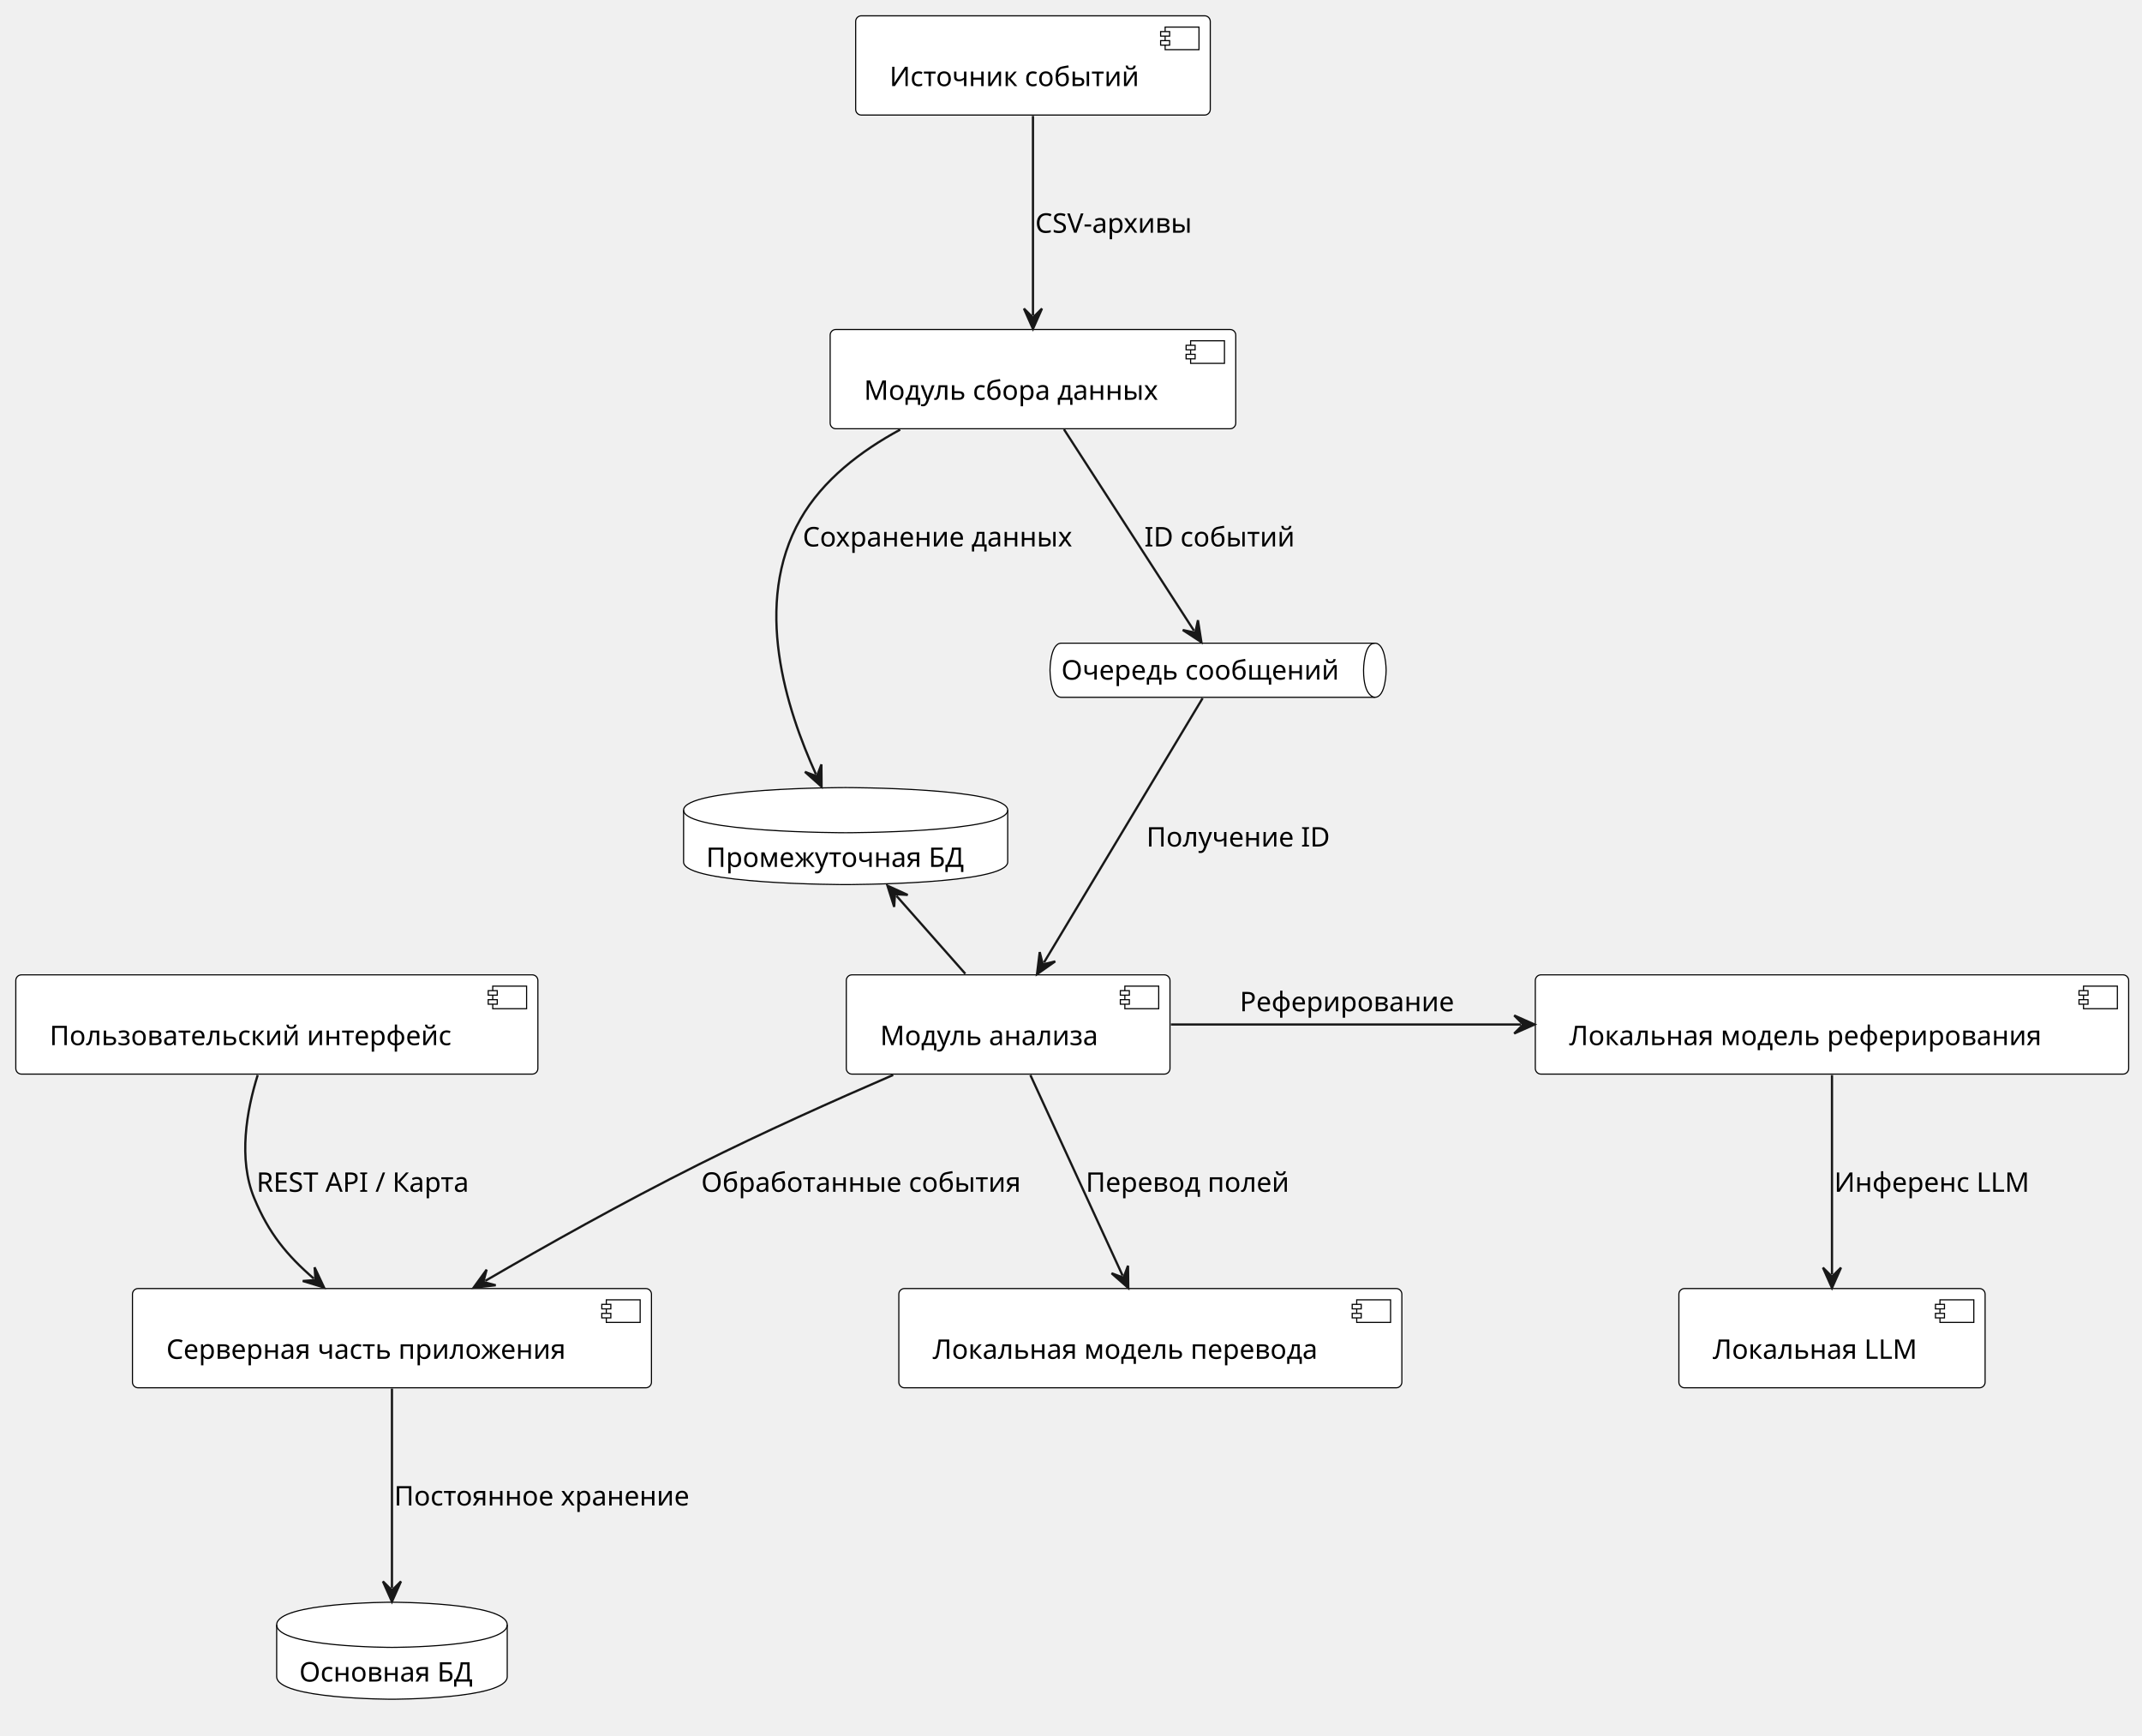
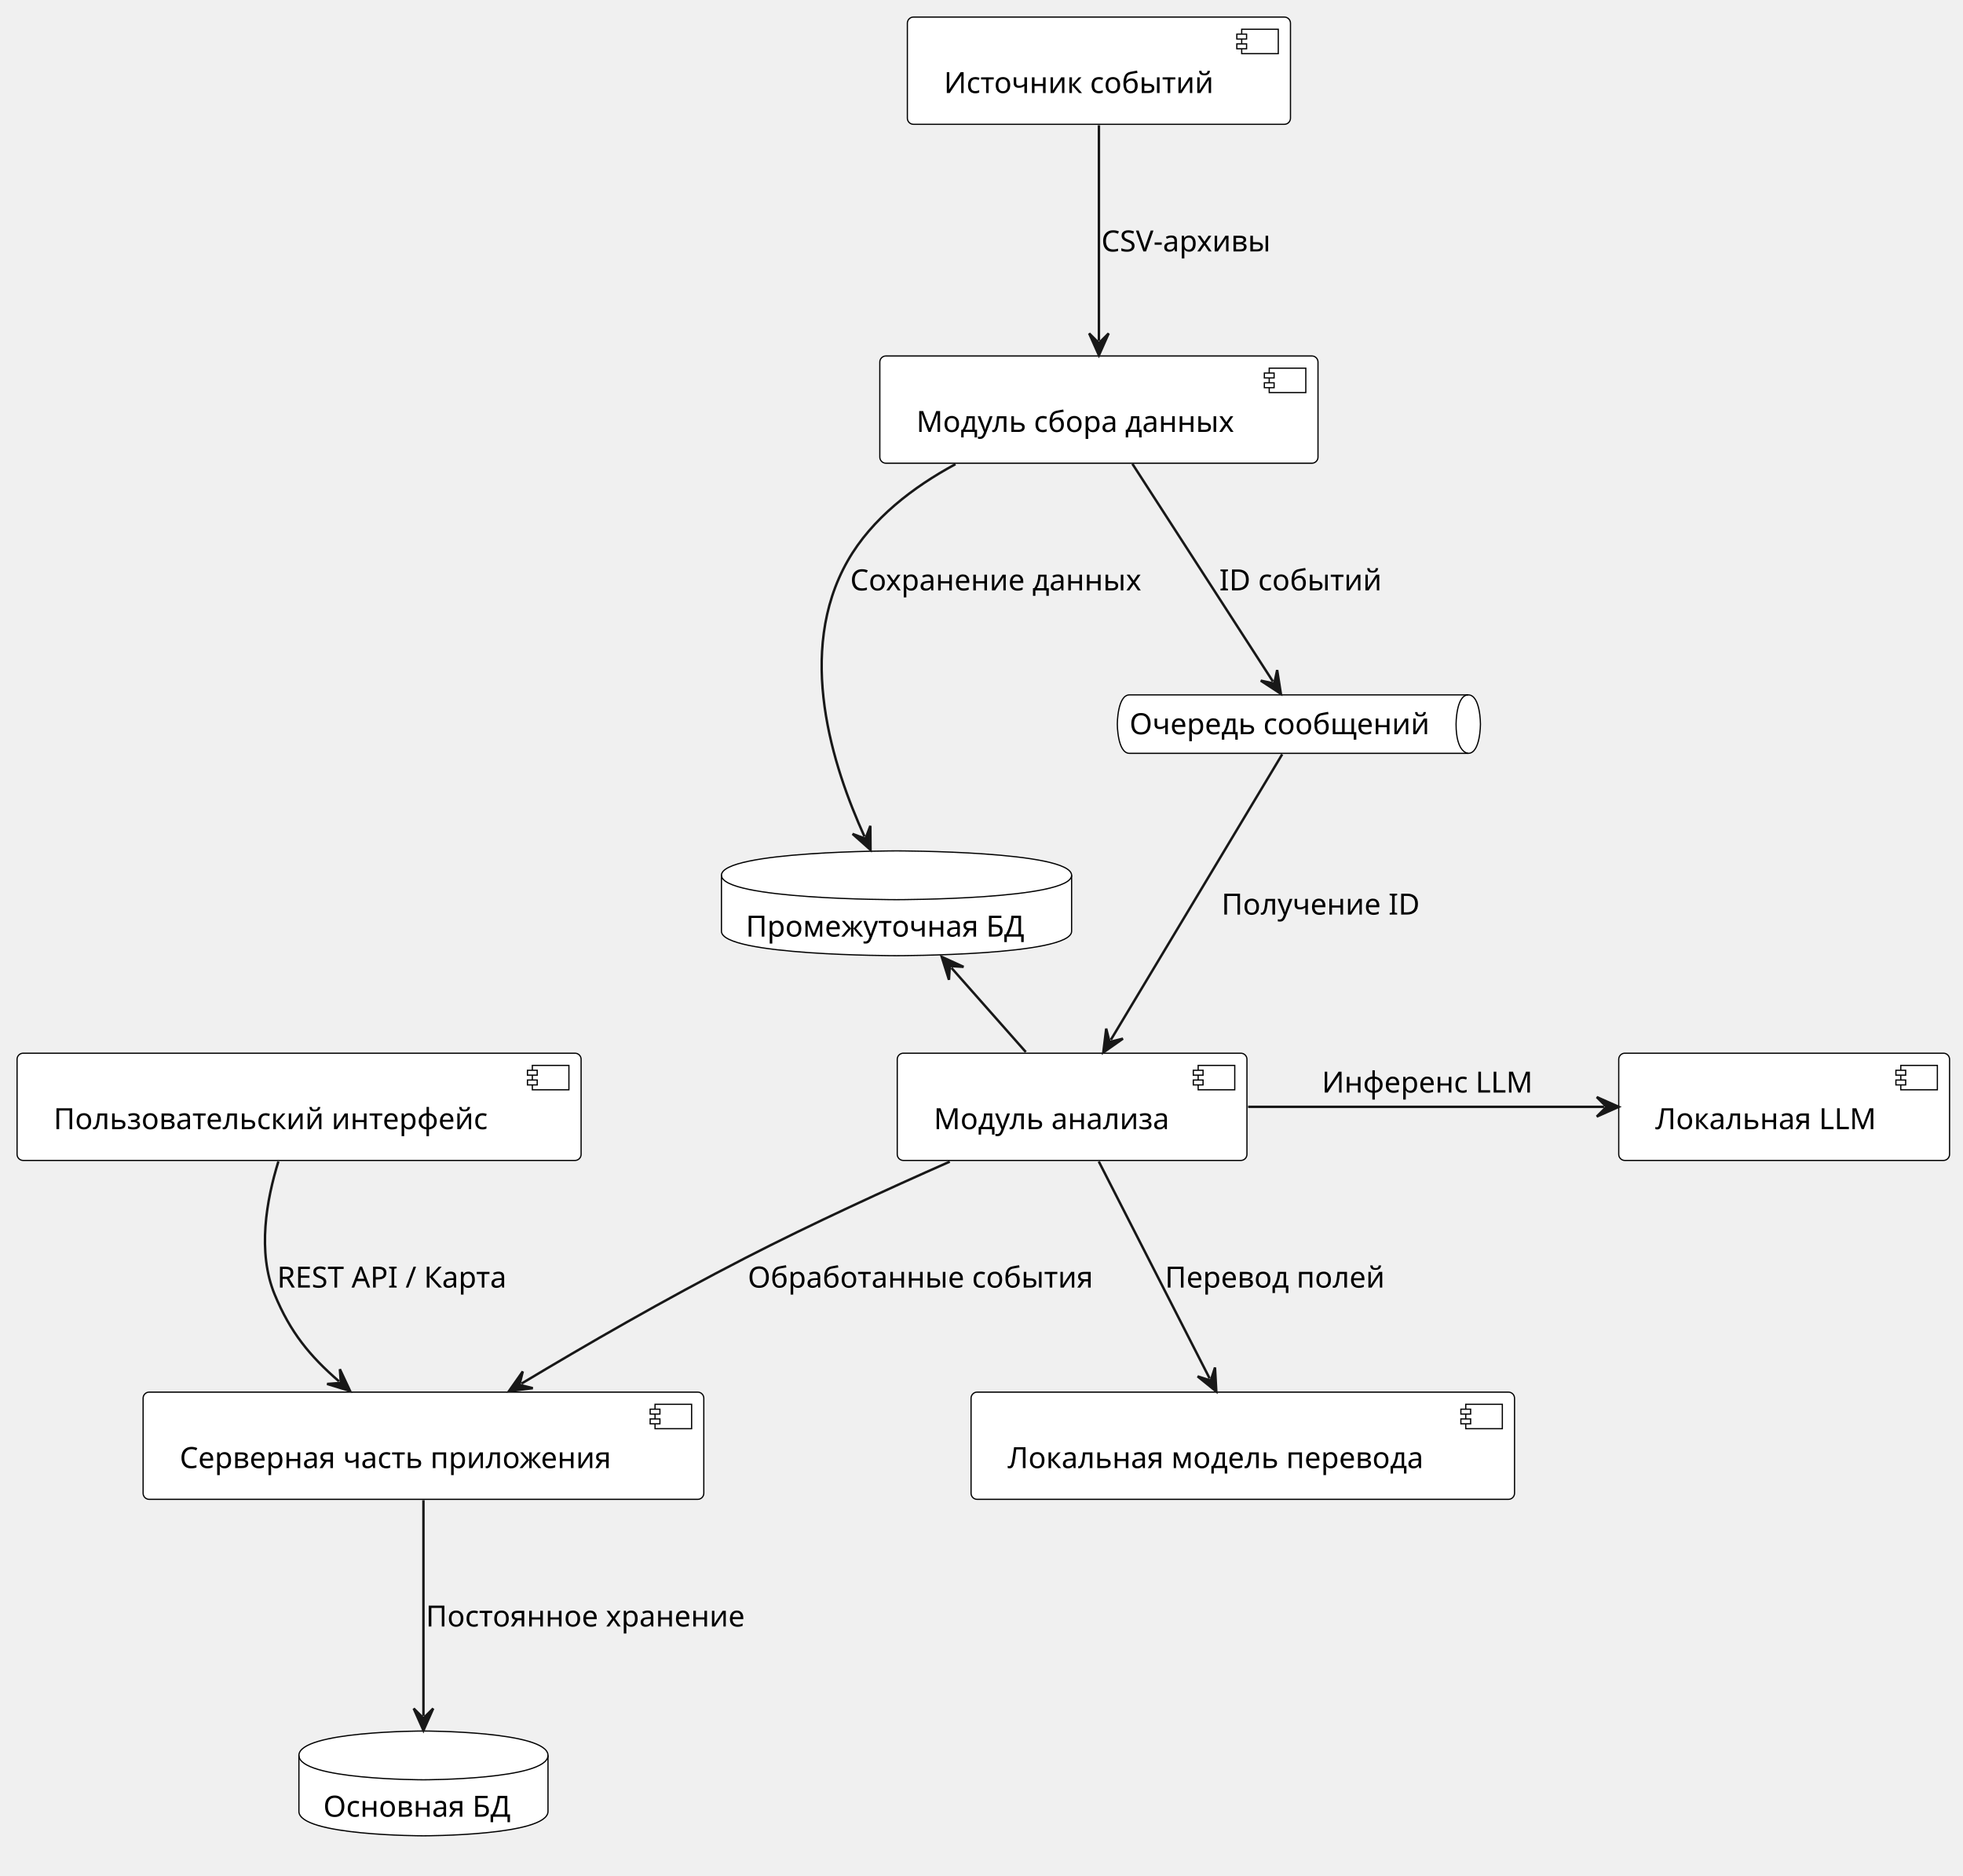
- <svg xmlns="http://www.w3.org/2000/svg" contentStyleType="text/css" data-diagram-type="DESCRIPTION" height="769px" preserveAspectRatio="none" style="width:949px;height:769px;background:#FFFFFF;" version="1.1" viewBox="0 0 949 769" width="949px" zoomAndPan="magnify">
+ <svg xmlns="http://www.w3.org/2000/svg" contentStyleType="text/css" data-diagram-type="DESCRIPTION" height="769px" preserveAspectRatio="none" style="width:805px;height:769px;background:#FFFFFF;" version="1.1" viewBox="0 0 805 769" width="805px" zoomAndPan="magnify">
  <defs />
  <g>
    <g class="entity" data-qualified-name="GDELT" data-source-line="25" id="ent0002">
-       <rect fill="#FFFFFF" height="43.969" rx="2.5" ry="2.5" style="stroke:#000000;stroke-width:0.5;" width="157.106" x="379.1" y="7" />
-       <rect fill="#FFFFFF" height="10" style="stroke:#000000;stroke-width:0.5;" width="15" x="516.206" y="12" />
-       <rect fill="#FFFFFF" height="2" style="stroke:#000000;stroke-width:0.5;" width="4" x="514.206" y="14" />
-       <rect fill="#FFFFFF" height="2" style="stroke:#000000;stroke-width:0.5;" width="4" x="514.206" y="18" />
-       <text fill="#000000" font-family="'Verdana'" font-size="12" lengthAdjust="spacing" textLength="117.106" x="394.1" y="38.139">Источник событий</text>
+       <rect fill="#FFFFFF" height="43.969" rx="2.5" ry="2.5" style="stroke:#000000;stroke-width:0.5;" width="157.106" x="372.1" y="7" />
+       <rect fill="#FFFFFF" height="10" style="stroke:#000000;stroke-width:0.5;" width="15" x="509.205" y="12" />
+       <rect fill="#FFFFFF" height="2" style="stroke:#000000;stroke-width:0.5;" width="4" x="507.205" y="14" />
+       <rect fill="#FFFFFF" height="2" style="stroke:#000000;stroke-width:0.5;" width="4" x="507.205" y="18" />
+       <text fill="#000000" font-family="'Verdana'" font-size="12" lengthAdjust="spacing" textLength="117.106" x="387.1" y="38.139">Источник событий</text>
    </g>
    <g class="entity" data-qualified-name="Fetcher" data-source-line="26" id="ent0003">
-       <rect fill="#FFFFFF" height="43.969" rx="2.5" ry="2.5" style="stroke:#000000;stroke-width:0.5;" width="179.693" x="367.8" y="145.97" />
-       <rect fill="#FFFFFF" height="10" style="stroke:#000000;stroke-width:0.5;" width="15" x="527.493" y="150.97" />
-       <rect fill="#FFFFFF" height="2" style="stroke:#000000;stroke-width:0.5;" width="4" x="525.493" y="152.97" />
-       <rect fill="#FFFFFF" height="2" style="stroke:#000000;stroke-width:0.5;" width="4" x="525.493" y="156.97" />
-       <text fill="#000000" font-family="'Verdana'" font-size="12" lengthAdjust="spacing" textLength="139.693" x="382.8" y="177.109">Модуль сбора данных</text>
+       <rect fill="#FFFFFF" height="43.969" rx="2.5" ry="2.5" style="stroke:#000000;stroke-width:0.5;" width="179.693" x="360.8" y="145.97" />
+       <rect fill="#FFFFFF" height="10" style="stroke:#000000;stroke-width:0.5;" width="15" x="520.493" y="150.97" />
+       <rect fill="#FFFFFF" height="2" style="stroke:#000000;stroke-width:0.5;" width="4" x="518.493" y="152.97" />
+       <rect fill="#FFFFFF" height="2" style="stroke:#000000;stroke-width:0.5;" width="4" x="518.493" y="156.97" />
+       <text fill="#000000" font-family="'Verdana'" font-size="12" lengthAdjust="spacing" textLength="139.693" x="375.8" y="177.109">Модуль сбора данных</text>
    </g>
    <g class="entity" data-qualified-name="SDB" data-source-line="27" id="ent0004">
-       <path d="M302.86,358.91 C302.86,348.91 374.656,348.91 374.656,348.91 C374.656,348.91 446.452,348.91 446.452,358.91 L446.452,381.879 C446.452,391.879 374.656,391.879 374.656,391.879 C374.656,391.879 302.86,391.879 302.86,381.879 L302.86,358.91" fill="#FFFFFF" style="stroke:#000000;stroke-width:0.5;" />
-       <path d="M302.86,358.91 C302.86,368.91 374.656,368.91 374.656,368.91 C374.656,368.91 446.452,368.91 446.452,358.91" fill="none" style="stroke:#000000;stroke-width:0.5;" />
-       <text fill="#000000" font-family="'Verdana'" font-size="12" lengthAdjust="spacing" textLength="123.592" x="312.86" y="384.049">Промежуточная БД</text>
+       <path d="M295.86,358.91 C295.86,348.91 367.656,348.91 367.656,348.91 C367.656,348.91 439.452,348.91 439.452,358.91 L439.452,381.879 C439.452,391.879 367.656,391.879 367.656,391.879 C367.656,391.879 295.86,391.879 295.86,381.879 L295.86,358.91" fill="#FFFFFF" style="stroke:#000000;stroke-width:0.5;" />
+       <path d="M295.86,358.91 C295.86,368.91 367.656,368.91 367.656,368.91 C367.656,368.91 439.452,368.91 439.452,358.91" fill="none" style="stroke:#000000;stroke-width:0.5;" />
+       <text fill="#000000" font-family="'Verdana'" font-size="12" lengthAdjust="spacing" textLength="123.592" x="305.86" y="384.049">Промежуточная БД</text>
    </g>
    <g class="entity" data-qualified-name="RMQ" data-source-line="30" id="ent0005">
-       <path d="M470.2,284.94 L609.112,284.94 C614.112,284.94 614.112,296.924 614.112,296.924 C614.112,296.924 614.112,308.909 609.112,308.909 L470.2,308.909 C465.2,308.909 465.2,296.924 465.2,296.924 C465.2,296.924 465.2,284.94 470.2,284.94" fill="#FFFFFF" style="stroke:#000000;stroke-width:0.5;" />
-       <path d="M609.112,284.94 C604.112,284.94 604.112,296.924 604.112,296.924 C604.112,308.909 609.112,308.909 609.112,308.909" fill="none" style="stroke:#000000;stroke-width:0.5;" />
-       <text fill="#000000" font-family="'Verdana'" font-size="12" lengthAdjust="spacing" textLength="128.912" x="470.2" y="301.079">Очередь сообщений</text>
+       <path d="M463.2,284.94 L602.112,284.94 C607.112,284.94 607.112,296.924 607.112,296.924 C607.112,296.924 607.112,308.909 602.112,308.909 L463.2,308.909 C458.2,308.909 458.2,296.924 458.2,296.924 C458.2,296.924 458.2,284.94 463.2,284.94" fill="#FFFFFF" style="stroke:#000000;stroke-width:0.5;" />
+       <path d="M602.112,284.94 C597.112,284.94 597.112,296.924 597.112,296.924 C597.112,308.909 602.112,308.909 602.112,308.909" fill="none" style="stroke:#000000;stroke-width:0.5;" />
+       <text fill="#000000" font-family="'Verdana'" font-size="12" lengthAdjust="spacing" textLength="128.912" x="463.2" y="301.079">Очередь сообщений</text>
    </g>
    <g class="entity" data-qualified-name="Analyzer" data-source-line="31" id="ent0006">
-       <rect fill="#FFFFFF" height="43.969" rx="2.5" ry="2.5" style="stroke:#000000;stroke-width:0.5;" width="143.406" x="374.95" y="431.87" />
-       <rect fill="#FFFFFF" height="10" style="stroke:#000000;stroke-width:0.5;" width="15" x="498.356" y="436.87" />
-       <rect fill="#FFFFFF" height="2" style="stroke:#000000;stroke-width:0.5;" width="4" x="496.356" y="438.87" />
-       <rect fill="#FFFFFF" height="2" style="stroke:#000000;stroke-width:0.5;" width="4" x="496.356" y="442.87" />
-       <text fill="#000000" font-family="'Verdana'" font-size="12" lengthAdjust="spacing" textLength="103.406" x="389.95" y="463.009">Модуль анализа</text>
+       <rect fill="#FFFFFF" height="43.969" rx="2.5" ry="2.5" style="stroke:#000000;stroke-width:0.5;" width="143.406" x="367.95" y="431.87" />
+       <rect fill="#FFFFFF" height="10" style="stroke:#000000;stroke-width:0.5;" width="15" x="491.356" y="436.87" />
+       <rect fill="#FFFFFF" height="2" style="stroke:#000000;stroke-width:0.5;" width="4" x="489.356" y="438.87" />
+       <rect fill="#FFFFFF" height="2" style="stroke:#000000;stroke-width:0.5;" width="4" x="489.356" y="442.87" />
+       <text fill="#000000" font-family="'Verdana'" font-size="12" lengthAdjust="spacing" textLength="103.406" x="382.95" y="463.009">Модуль анализа</text>
    </g>
    <g class="entity" data-qualified-name="Ollama" data-source-line="32" id="ent0007">
-       <rect fill="#FFFFFF" height="43.969" rx="2.5" ry="2.5" style="stroke:#000000;stroke-width:0.5;" width="135.666" x="743.82" y="570.84" />
-       <rect fill="#FFFFFF" height="10" style="stroke:#000000;stroke-width:0.5;" width="15" x="859.486" y="575.84" />
-       <rect fill="#FFFFFF" height="2" style="stroke:#000000;stroke-width:0.5;" width="4" x="857.486" y="577.84" />
-       <rect fill="#FFFFFF" height="2" style="stroke:#000000;stroke-width:0.5;" width="4" x="857.486" y="581.84" />
-       <text fill="#000000" font-family="'Verdana'" font-size="12" lengthAdjust="spacing" textLength="95.666" x="758.82" y="601.979">Локальная LLM</text>
+       <rect fill="#FFFFFF" height="43.969" rx="2.5" ry="2.5" style="stroke:#000000;stroke-width:0.5;" width="135.666" x="663.82" y="431.87" />
+       <rect fill="#FFFFFF" height="10" style="stroke:#000000;stroke-width:0.5;" width="15" x="779.486" y="436.87" />
+       <rect fill="#FFFFFF" height="2" style="stroke:#000000;stroke-width:0.5;" width="4" x="777.486" y="438.87" />
+       <rect fill="#FFFFFF" height="2" style="stroke:#000000;stroke-width:0.5;" width="4" x="777.486" y="442.87" />
+       <text fill="#000000" font-family="'Verdana'" font-size="12" lengthAdjust="spacing" textLength="95.666" x="678.82" y="463.009">Локальная LLM</text>
    </g>
    <g class="entity" data-qualified-name="Translator" data-source-line="33" id="ent0008">
      <rect fill="#FFFFFF" height="43.969" rx="2.5" ry="2.5" style="stroke:#000000;stroke-width:0.5;" width="222.865" x="398.22" y="570.84" />
      <rect fill="#FFFFFF" height="10" style="stroke:#000000;stroke-width:0.5;" width="15" x="601.085" y="575.84" />
      <rect fill="#FFFFFF" height="2" style="stroke:#000000;stroke-width:0.5;" width="4" x="599.085" y="577.84" />
      <rect fill="#FFFFFF" height="2" style="stroke:#000000;stroke-width:0.5;" width="4" x="599.085" y="581.84" />
      <text fill="#000000" font-family="'Verdana'" font-size="12" lengthAdjust="spacing" textLength="182.865" x="413.22" y="601.979">Локальная модель перевода</text>
    </g>
-     <g class="entity" data-qualified-name="Summarizer" data-source-line="34" id="ent0009">
-       <rect fill="#FFFFFF" height="43.969" rx="2.5" ry="2.5" style="stroke:#000000;stroke-width:0.5;" width="262.879" x="680.21" y="431.87" />
-       <rect fill="#FFFFFF" height="10" style="stroke:#000000;stroke-width:0.5;" width="15" x="923.089" y="436.87" />
-       <rect fill="#FFFFFF" height="2" style="stroke:#000000;stroke-width:0.5;" width="4" x="921.089" y="438.87" />
-       <rect fill="#FFFFFF" height="2" style="stroke:#000000;stroke-width:0.5;" width="4" x="921.089" y="442.87" />
-       <text fill="#000000" font-family="'Verdana'" font-size="12" lengthAdjust="spacing" textLength="222.879" x="695.21" y="463.009">Локальная модель реферирования</text>
-     </g>
-     <g class="entity" data-qualified-name="Core" data-source-line="37" id="ent0010">
+     <g class="entity" data-qualified-name="Core" data-source-line="36" id="ent0009">
      <rect fill="#FFFFFF" height="43.969" rx="2.5" ry="2.5" style="stroke:#000000;stroke-width:0.5;" width="229.932" x="58.69" y="570.84" />
      <rect fill="#FFFFFF" height="10" style="stroke:#000000;stroke-width:0.5;" width="15" x="268.622" y="575.84" />
      <rect fill="#FFFFFF" height="2" style="stroke:#000000;stroke-width:0.5;" width="4" x="266.622" y="577.84" />
      <rect fill="#FFFFFF" height="2" style="stroke:#000000;stroke-width:0.5;" width="4" x="266.622" y="581.84" />
      <text fill="#000000" font-family="'Verdana'" font-size="12" lengthAdjust="spacing" textLength="189.932" x="73.69" y="601.979">Серверная часть приложения</text>
    </g>
-     <g class="entity" data-qualified-name="CDB" data-source-line="38" id="ent0011">
+     <g class="entity" data-qualified-name="CDB" data-source-line="37" id="ent0010">
      <path d="M122.58,719.81 C122.58,709.81 173.651,709.81 173.651,709.81 C173.651,709.81 224.723,709.81 224.723,719.81 L224.723,742.779 C224.723,752.779 173.651,752.779 173.651,752.779 C173.651,752.779 122.58,752.779 122.58,742.779 L122.58,719.81" fill="#FFFFFF" style="stroke:#000000;stroke-width:0.5;" />
      <path d="M122.58,719.81 C122.58,729.81 173.651,729.81 173.651,729.81 C173.651,729.81 224.723,729.81 224.723,719.81" fill="none" style="stroke:#000000;stroke-width:0.5;" />
      <text fill="#000000" font-family="'Verdana'" font-size="12" lengthAdjust="spacing" textLength="82.143" x="132.58" y="744.949">Основная БД</text>
    </g>
-     <g class="entity" data-qualified-name="Web" data-source-line="39" id="ent0012">
+     <g class="entity" data-qualified-name="Web" data-source-line="38" id="ent0011">
      <rect fill="#FFFFFF" height="43.969" rx="2.5" ry="2.5" style="stroke:#000000;stroke-width:0.5;" width="231.303" x="7" y="431.87" />
      <rect fill="#FFFFFF" height="10" style="stroke:#000000;stroke-width:0.5;" width="15" x="218.303" y="436.87" />
      <rect fill="#FFFFFF" height="2" style="stroke:#000000;stroke-width:0.5;" width="4" x="216.303" y="438.87" />
      <rect fill="#FFFFFF" height="2" style="stroke:#000000;stroke-width:0.5;" width="4" x="216.303" y="442.87" />
      <text fill="#000000" font-family="'Verdana'" font-size="12" lengthAdjust="spacing" textLength="191.303" x="22" y="463.009">Пользовательский интерфейс</text>
    </g>
-     <g class="link" data-entity-1="ent0002" data-entity-2="ent0003" data-link-type="dependency" data-source-line="44" id="lnk13">
-       <path d="M457.65,51.38 C457.65,77.12 457.65,114.04 457.65,139.7" fill="none" id="GDELT-to-Fetcher" style="stroke:#181818;stroke-width:1;" />
-       <polygon fill="#181818" points="457.65,145.7,461.65,136.7,457.65,140.7,453.65,136.7,457.65,145.7" style="stroke:#181818;stroke-width:1;" />
-       <text fill="#000000" font-family="'Verdana'" font-size="12" lengthAdjust="spacing" textLength="74.953" x="458.65" y="103.109">CSV-архивы</text>
+     <g class="link" data-entity-1="ent0002" data-entity-2="ent0003" data-link-type="dependency" data-source-line="43" id="lnk12">
+       <path d="M450.65,51.38 C450.65,77.12 450.65,114.04 450.65,139.7" fill="none" id="GDELT-to-Fetcher" style="stroke:#181818;stroke-width:1;" />
+       <polygon fill="#181818" points="450.65,145.7,454.65,136.7,450.65,140.7,446.65,136.7,450.65,145.7" style="stroke:#181818;stroke-width:1;" />
+       <text fill="#000000" font-family="'Verdana'" font-size="12" lengthAdjust="spacing" textLength="74.953" x="451.65" y="103.109">CSV-архивы</text>
    </g>
-     <g class="link" data-entity-1="ent0003" data-entity-2="ent0004" data-link-type="dependency" data-source-line="45" id="lnk14">
-       <path d="M398.82,190.33 C381.49,199.7 364.53,212.6 354.65,229.94 C333.21,267.55 348.501,314.346 361.511,343.026" fill="none" id="Fetcher-to-SDB" style="stroke:#181818;stroke-width:1;" />
-       <polygon fill="#181818" points="363.99,348.49,363.915,338.641,361.925,343.937,356.629,341.946,363.99,348.49" style="stroke:#181818;stroke-width:1;" />
-       <text fill="#000000" font-family="'Verdana'" font-size="12" lengthAdjust="spacing" textLength="127.781" x="355.65" y="242.079">Сохранение данных</text>
+     <g class="link" data-entity-1="ent0003" data-entity-2="ent0004" data-link-type="dependency" data-source-line="44" id="lnk13">
+       <path d="M391.82,190.33 C374.49,199.7 357.53,212.6 347.65,229.94 C326.21,267.55 341.501,314.346 354.511,343.026" fill="none" id="Fetcher-to-SDB" style="stroke:#181818;stroke-width:1;" />
+       <polygon fill="#181818" points="356.99,348.49,356.915,338.641,354.925,343.937,349.629,341.946,356.99,348.49" style="stroke:#181818;stroke-width:1;" />
+       <text fill="#000000" font-family="'Verdana'" font-size="12" lengthAdjust="spacing" textLength="127.781" x="348.65" y="242.079">Сохранение данных</text>
    </g>
-     <g class="link" data-entity-1="ent0003" data-entity-2="ent0005" data-link-type="dependency" data-source-line="46" id="lnk15">
-       <path d="M471.38,190.2 C488.88,217.31 515.274,258.18 529.014,279.45" fill="none" id="Fetcher-to-RMQ" style="stroke:#181818;stroke-width:1;" />
-       <polygon fill="#181818" points="532.27,284.49,530.746,274.76,529.557,280.29,524.027,279.101,532.27,284.49" style="stroke:#181818;stroke-width:1;" />
-       <text fill="#000000" font-family="'Verdana'" font-size="12" lengthAdjust="spacing" textLength="69.996" x="507" y="242.079">ID событий</text>
+     <g class="link" data-entity-1="ent0003" data-entity-2="ent0005" data-link-type="dependency" data-source-line="45" id="lnk14">
+       <path d="M464.38,190.2 C481.88,217.31 508.274,258.18 522.014,279.45" fill="none" id="Fetcher-to-RMQ" style="stroke:#181818;stroke-width:1;" />
+       <polygon fill="#181818" points="525.27,284.49,523.746,274.76,522.557,280.29,517.027,279.101,525.27,284.49" style="stroke:#181818;stroke-width:1;" />
+       <text fill="#000000" font-family="'Verdana'" font-size="12" lengthAdjust="spacing" textLength="69.996" x="500" y="242.079">ID событий</text>
    </g>
-     <g class="link" data-entity-1="ent0005" data-entity-2="ent0006" data-link-type="dependency" data-source-line="49" id="lnk16">
-       <path d="M532.81,309.31 C517.33,335.1 482.497,393.135 462.527,426.415" fill="none" id="RMQ-to-Analyzer" style="stroke:#181818;stroke-width:1;" />
-       <polygon fill="#181818" points="459.44,431.56,467.501,425.901,462.013,427.273,460.641,421.785,459.44,431.56" style="stroke:#181818;stroke-width:1;" />
-       <text fill="#000000" font-family="'Verdana'" font-size="12" lengthAdjust="spacing" textLength="85.231" x="507.92" y="375.029">Получение ID</text>
+     <g class="link" data-entity-1="ent0005" data-entity-2="ent0006" data-link-type="dependency" data-source-line="48" id="lnk15">
+       <path d="M525.81,309.31 C510.33,335.1 475.497,393.135 455.527,426.415" fill="none" id="RMQ-to-Analyzer" style="stroke:#181818;stroke-width:1;" />
+       <polygon fill="#181818" points="452.44,431.56,460.501,425.901,455.013,427.273,453.641,421.785,452.44,431.56" style="stroke:#181818;stroke-width:1;" />
+       <text fill="#000000" font-family="'Verdana'" font-size="12" lengthAdjust="spacing" textLength="85.231" x="500.92" y="375.029">Получение ID</text>
    </g>
-     <g class="link" data-entity-1="ent0004" data-entity-2="ent0006" data-link-type="dependency" data-source-line="50" id="lnk18">
-       <path d="M397.166,396.864 C407.756,408.834 417.02,419.32 427.67,431.38" fill="none" id="SDB-backto-Analyzer" style="stroke:#181818;stroke-width:1;" />
-       <polygon fill="#181818" points="393.19,392.37,396.158,401.761,396.503,396.115,402.149,396.46,393.19,392.37" style="stroke:#181818;stroke-width:1;" />
+     <g class="link" data-entity-1="ent0004" data-entity-2="ent0006" data-link-type="dependency" data-source-line="49" id="lnk17">
+       <path d="M390.166,396.864 C400.756,408.834 410.02,419.32 420.67,431.38" fill="none" id="SDB-backto-Analyzer" style="stroke:#181818;stroke-width:1;" />
+       <polygon fill="#181818" points="386.19,392.37,389.158,401.761,389.503,396.115,395.149,396.46,386.19,392.37" style="stroke:#181818;stroke-width:1;" />
    </g>
-     <g class="link" data-entity-1="ent0006" data-entity-2="ent0008" data-link-type="dependency" data-source-line="51" id="lnk19">
-       <path d="M456.5,476.26 C468.33,501.99 485.562,539.459 497.372,565.129" fill="none" id="Analyzer-to-Translator" style="stroke:#181818;stroke-width:1;" />
-       <polygon fill="#181818" points="499.88,570.58,499.752,560.732,497.79,566.038,492.485,564.076,499.88,570.58" style="stroke:#181818;stroke-width:1;" />
-       <text fill="#000000" font-family="'Verdana'" font-size="12" lengthAdjust="spacing" textLength="95.971" x="481.04" y="527.979">Перевод полей</text>
+     <g class="link" data-entity-1="ent0006" data-entity-2="ent0008" data-link-type="dependency" data-source-line="50" id="lnk18">
+       <path d="M450.59,476.26 C463.74,501.99 482.939,539.567 496.059,565.237" fill="none" id="Analyzer-to-Translator" style="stroke:#181818;stroke-width:1;" />
+       <polygon fill="#181818" points="498.79,570.58,498.256,560.746,496.514,566.128,491.132,564.386,498.79,570.58" style="stroke:#181818;stroke-width:1;" />
+       <text fill="#000000" font-family="'Verdana'" font-size="12" lengthAdjust="spacing" textLength="95.971" x="477.75" y="527.979">Перевод полей</text>
+     </g>
+     <g class="link" data-entity-1="ent0006" data-entity-2="ent0007" data-link-type="dependency" data-source-line="51" id="lnk19">
+       <path d="M511.83,453.86 C558.27,453.86 612.24,453.86 657.81,453.86" fill="none" id="Analyzer-to-Ollama" style="stroke:#181818;stroke-width:1;" />
+       <polygon fill="#181818" points="663.81,453.86,654.81,449.86,658.81,453.86,654.81,457.86,663.81,453.86" style="stroke:#181818;stroke-width:1;" />
+       <text fill="#000000" font-family="'Verdana'" font-size="12" lengthAdjust="spacing" textLength="91.447" x="542.09" y="447.999">Инференс LLM</text>
    </g>
    <g class="link" data-entity-1="ent0006" data-entity-2="ent0009" data-link-type="dependency" data-source-line="52" id="lnk20">
-       <path d="M518.76,453.86 C564.68,453.86 619.52,453.86 673.86,453.86" fill="none" id="Analyzer-to-Summarizer" style="stroke:#181818;stroke-width:1;" />
-       <polygon fill="#181818" points="679.86,453.86,670.86,449.86,674.86,453.86,670.86,457.86,679.86,453.86" style="stroke:#181818;stroke-width:1;" />
-       <text fill="#000000" font-family="'Verdana'" font-size="12" lengthAdjust="spacing" textLength="100.09" x="549.28" y="447.999">Реферирование</text>
+       <path d="M389.48,476.34 C364.08,487.55 332.93,501.82 305.65,515.84 C272.14,533.07 240.177,551.577 213.867,567.337" fill="none" id="Analyzer-to-Core" style="stroke:#181818;stroke-width:1;" />
+       <polygon fill="#181818" points="208.72,570.42,218.496,569.227,213.009,567.851,214.385,562.364,208.72,570.42" style="stroke:#181818;stroke-width:1;" />
+       <text fill="#000000" font-family="'Verdana'" font-size="12" lengthAdjust="spacing" textLength="150.088" x="306.65" y="527.979">Обработанные события</text>
    </g>
-     <g class="link" data-entity-1="ent0009" data-entity-2="ent0007" data-link-type="dependency" data-source-line="53" id="lnk21">
-       <path d="M811.65,476.26 C811.65,501.99 811.65,538.91 811.65,564.58" fill="none" id="Summarizer-to-Ollama" style="stroke:#181818;stroke-width:1;" />
-       <polygon fill="#181818" points="811.65,570.58,815.65,561.58,811.65,565.58,807.65,561.58,811.65,570.58" style="stroke:#181818;stroke-width:1;" />
-       <text fill="#000000" font-family="'Verdana'" font-size="12" lengthAdjust="spacing" textLength="91.447" x="812.65" y="527.979">Инференс LLM</text>
-     </g>
-     <g class="link" data-entity-1="ent0006" data-entity-2="ent0010" data-link-type="dependency" data-source-line="54" id="lnk22">
-       <path d="M395.72,476.22 C369.7,487.46 337.7,501.8 309.65,515.84 C275.19,533.1 242.139,551.678 215.009,567.428" fill="none" id="Analyzer-to-Core" style="stroke:#181818;stroke-width:1;" />
-       <polygon fill="#181818" points="209.82,570.44,219.612,569.381,214.144,567.93,215.595,562.462,209.82,570.44" style="stroke:#181818;stroke-width:1;" />
-       <text fill="#000000" font-family="'Verdana'" font-size="12" lengthAdjust="spacing" textLength="150.088" x="310.65" y="527.979">Обработанные события</text>
-     </g>
-     <g class="link" data-entity-1="ent0010" data-entity-2="ent0011" data-link-type="dependency" data-source-line="57" id="lnk23">
+     <g class="link" data-entity-1="ent0009" data-entity-2="ent0010" data-link-type="dependency" data-source-line="55" id="lnk21">
      <path d="M173.65,615.15 C173.65,640.94 173.65,678.05 173.65,703.57" fill="none" id="Core-to-CDB" style="stroke:#181818;stroke-width:1;" />
      <polygon fill="#181818" points="173.65,709.57,177.65,700.57,173.65,704.57,169.65,700.57,173.65,709.57" style="stroke:#181818;stroke-width:1;" />
      <text fill="#000000" font-family="'Verdana'" font-size="12" lengthAdjust="spacing" textLength="139.072" x="174.65" y="666.949">Постоянное хранение</text>
    </g>
-     <g class="link" data-entity-1="ent0012" data-entity-2="ent0010" data-link-type="dependency" data-source-line="58" id="lnk24">
+     <g class="link" data-entity-1="ent0011" data-entity-2="ent0009" data-link-type="dependency" data-source-line="56" id="lnk22">
      <path d="M114.17,476.26 C109.29,491.92 105.42,513.39 112.65,530.84 C119.07,546.34 127.016,556.02 139.026,566.43" fill="none" id="Web-to-Core" style="stroke:#181818;stroke-width:1;" />
      <polygon fill="#181818" points="143.56,570.36,139.379,561.443,139.782,567.085,134.139,567.488,143.56,570.36" style="stroke:#181818;stroke-width:1;" />
      <text fill="#000000" font-family="'Verdana'" font-size="12" lengthAdjust="spacing" textLength="103.172" x="113.65" y="527.979">REST API / Карта</text>
    </g>
  </g>
</svg>
